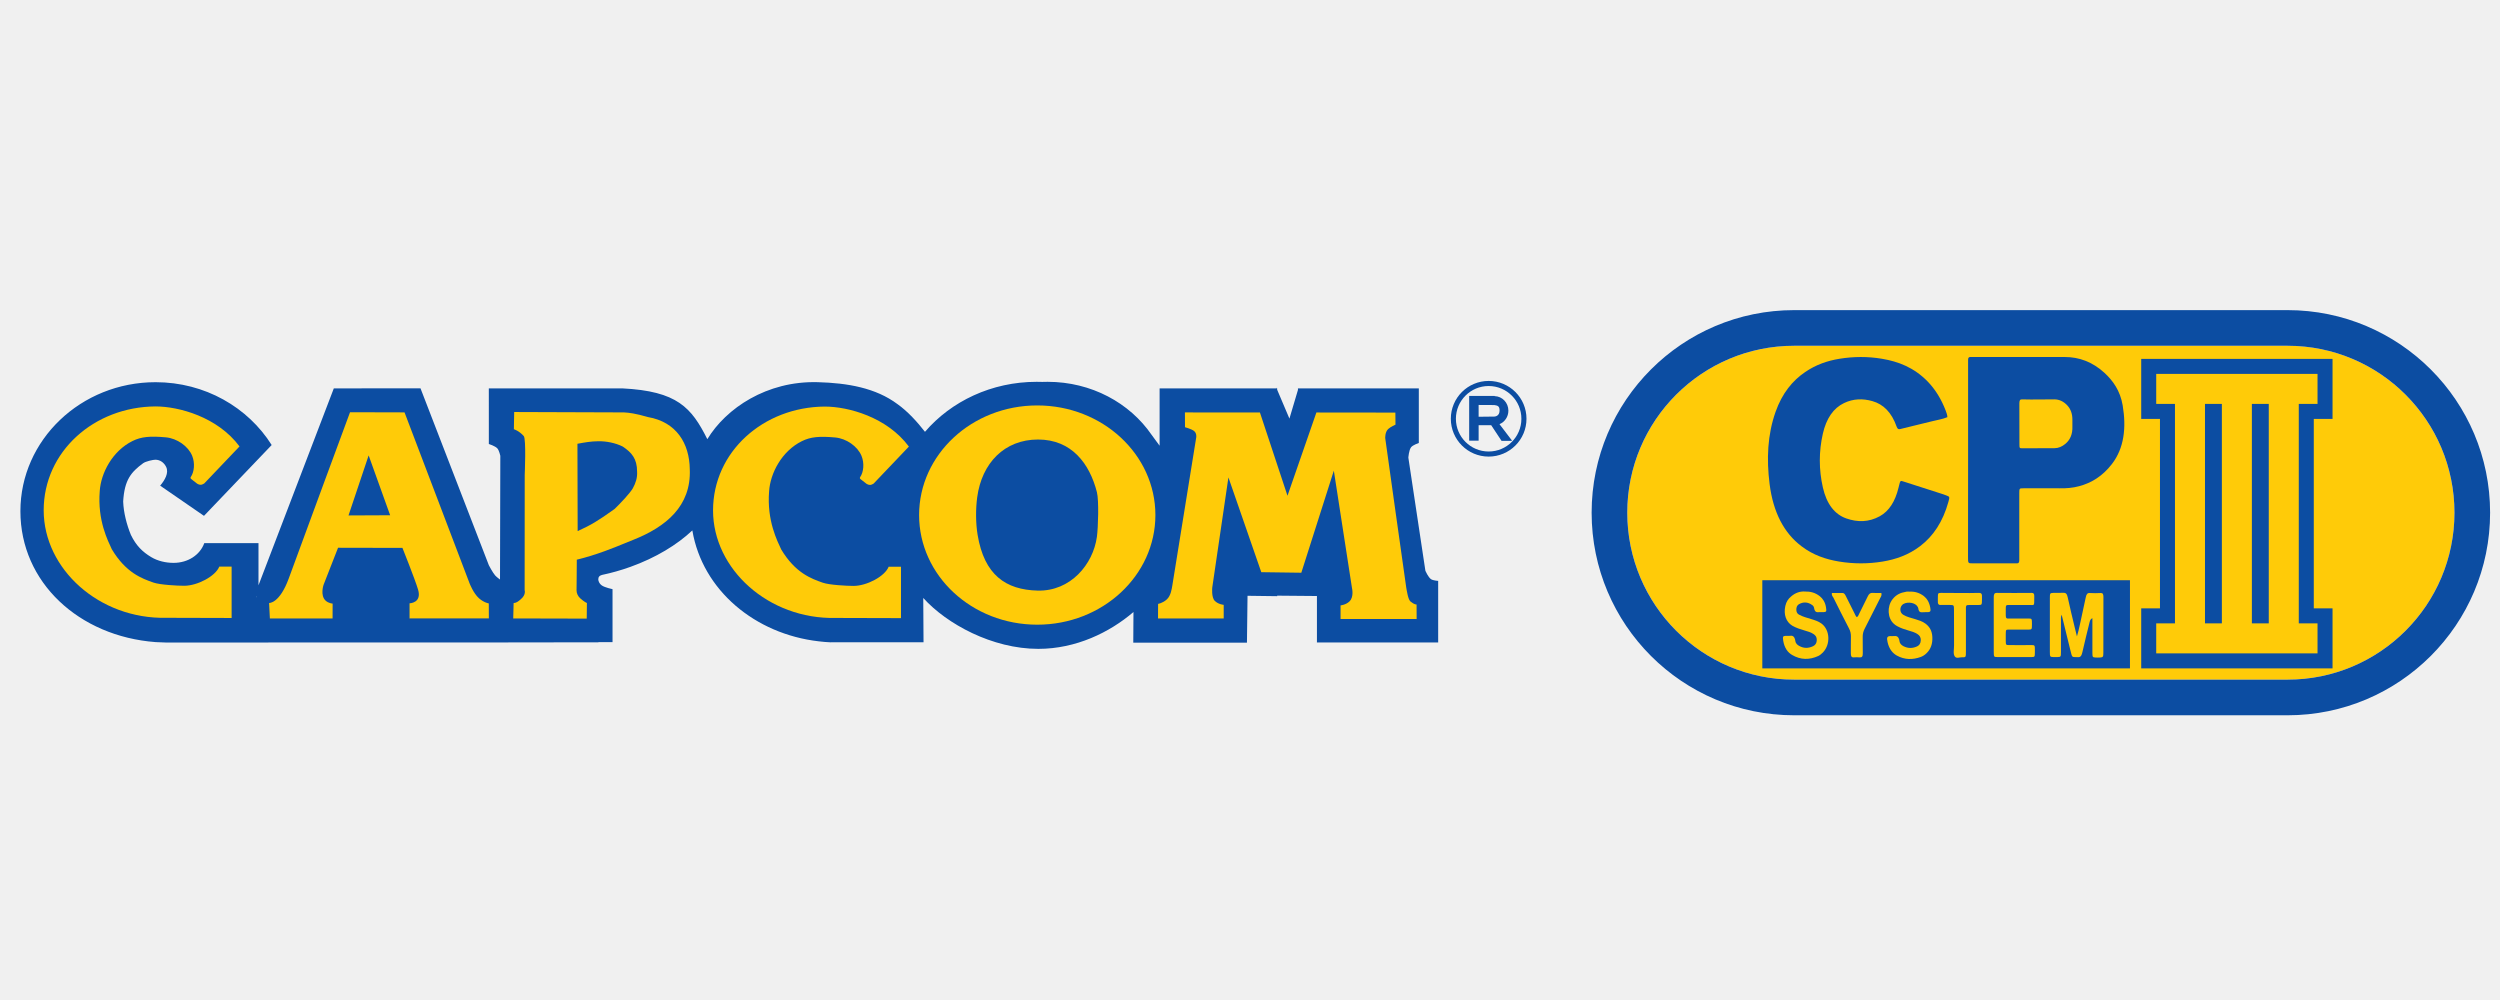
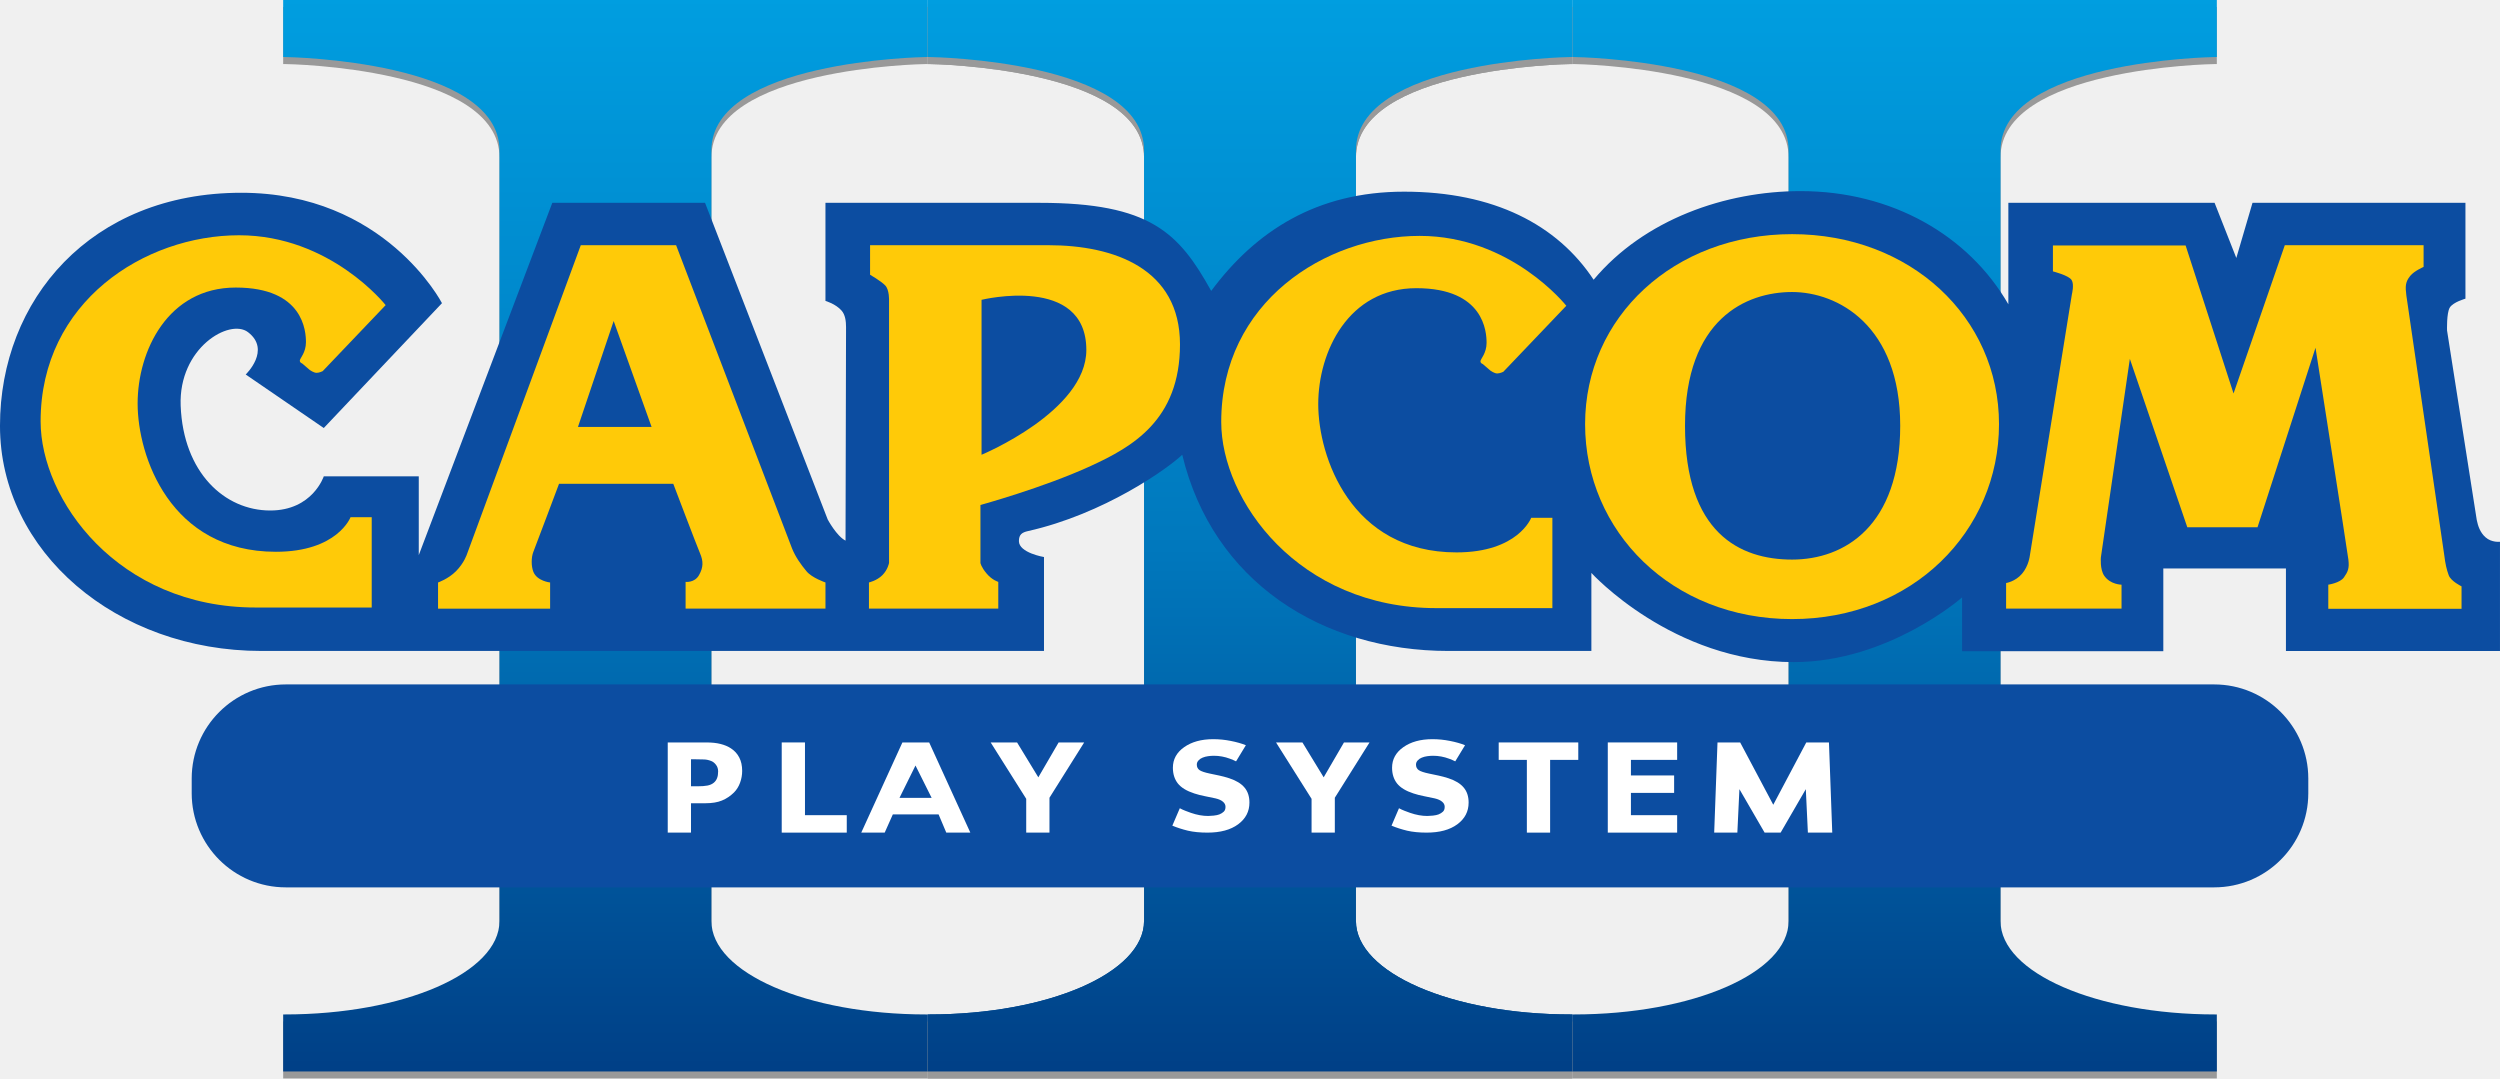
- <svg xmlns="http://www.w3.org/2000/svg" width="500" height="200" viewBox="0 0 500 200" version="1.1" id="svg114" style="fill:none">
-   <defs id="defs118" />
-   <path d="m 184.994,86.364 c 5.24,-6.097 13.301,-10.001 22.34,-10.001 0.378,0 0.753,0.007 1.127,0.02 0.353,-0.014 0.708,-0.02 1.065,-0.02 8.747,0 16.427,4.231 20.803,10.611 l 1.592,2.169 v -11.467 h 23.325 l 0.005,-0.154 0.066,0.154 h 0.116 v 0.273 l 2.452,5.771 1.705,-5.733 v -0.31 h 18.515 3.488 2.17 v 10.924 c 0,0 -1.187,0.387 -1.549,0.852 -0.44,0.565 -0.543,2.079 -0.543,2.079 l 3.409,22.633 c 0,0 0.567,1.284 1.114,1.666 0.405,0.283 1.441,0.349 1.441,0.349 v 12.319 h -24.248 v -9.297 l -7.953,-0.07 v 0.103 l -5.927,-0.077 -0.117,9.375 h -22.735 l 0.039,-6.128 c -4.757,4.074 -11.506,7.368 -19.03,7.368 -9.208,0 -18.331,-4.982 -23.013,-10.18 l 0.055,8.86 h -18.005 c 0,0 -0.413,0.016 -0.62,0.009 -0.778,-0.027 -1.494,-0.1 -2.325,-0.195 -12.731,-1.46 -23.261,-10.204 -25.289,-22.186 -3.031,2.868 -7.3,5.464 -12.373,7.289 -1.901,0.684 -3.801,1.217 -5.663,1.607 -0.123,0.026 -0.449,0.144 -0.589,0.317 -0.142,0.177 -0.196,0.384 -0.184,0.654 0,0 0.062,0.701 0.715,1.146 0.621,0.424 2.133,0.739 2.133,0.739 v 10.599 h -2.822 v 0.029 l -18.039,0.025 v 0.004 H 53.664 v 0.01 H 33.056 l -1.937,-0.078 C 15.798,127.26 4.081,116.485 4.081,102.237 c 0,-14.248 12.105,-25.799 27.038,-25.799 9.863,0 18.493,5.039 23.216,12.567 l -13.538,14.165 -8.765,-6.038 c 0.898,-1.059 1.807,-2.547 1.186,-3.776 -0.427,-0.845 -1.214,-1.418 -2.159,-1.413 -0.429,0.002 -1.919,0.318 -2.452,0.713 -2.405,1.783 -3.719,3.325 -3.972,7.648 0.074,2.186 0.711,4.657 1.544,6.676 1.059,2.181 2.344,3.408 4.064,4.442 1.32,0.793 2.949,1.152 4.472,1.152 2.891,0 5.288,-1.59 6.142,-3.944 h 10.841 v 8.43 L 66.762,77.677 84.099,77.665 97.772,113.049 c 0,0 0.735,1.427 1.253,2.03 0.278,0.324 0.976,0.83 0.976,0.83 l 0.063,-24.757 c 0,0 -0.239,-1.085 -0.597,-1.478 -0.429,-0.471 -1.699,-0.876 -1.699,-0.876 l -0.005,-11.123 h 26.686 c 11.013,0.548 13.852,3.845 17.017,10.16 3.747,-6.179 11.883,-11.674 22.056,-11.401 6.009,0.162 11.631,1.147 15.967,4.384 2.066,1.469 3.958,3.556 5.505,5.544 z m -133.599,33.048 0.002,-0.112 c -0.013,0.014 -0.026,0.028 -0.038,0.042 -0.022,0.024 -0.043,0.047 -0.065,0.07 z" id="path70" style="clip-rule:evenodd;fill:#0c4da2;fill-rule:evenodd;stroke-width:0.885" />
-   <path d="m 31.1,81.285 c -12.31,0.077 -22.363,9.044 -22.363,20.774 0,11.73 11.098,21.805 24.533,21.502 l 13.054,0.037 v -10.277 h -2.466 c -0.775,1.938 -4.393,3.833 -7.016,3.833 -1.382,0 -4.862,-0.188 -6.15,-0.639 -2.273,-0.796 -5.516,-1.939 -8.336,-6.678 -0.756,-1.661 -2.883,-5.71 -2.408,-11.616 0.23,-3.56 2.491,-8.003 6.548,-10.015 1.769,-0.877 3.55,-1.021 6.677,-0.738 2.245,0.204 4.476,1.782 5.254,3.677 0.602,1.465 0.429,3.251 -0.28,4.268 -0.051,0.072 -0.052,0.137 -0.041,0.206 0.008,0.053 0.076,0.141 0.076,0.141 l 1.236,0.965 c 0,0 0.352,0.244 0.763,0.233 0.239,-0.006 0.665,-0.265 0.665,-0.265 l 7.057,-7.406 c -4.363,-5.887 -12.116,-8.001 -16.804,-8.001 z" id="path72" style="fill:#ffcb08;stroke-width:0.885" />
-   <path d="m 183.82,103.012 c 0,-12.109 10.579,-21.925 23.629,-21.925 13.05,0 23.63,9.816 23.63,21.925 0,12.109 -10.58,21.925 -23.63,21.925 -13.05,0 -23.629,-9.816 -23.629,-21.925 z m 35.562,-4.571 c -1.46,-5.73 -5.06,-10.537 -11.778,-10.537 v 0 c -6.718,0 -11.246,4.716 -12.163,11.545 -0.316,2.355 -0.309,5.171 0.079,7.515 1.327,8.014 5.608,10.994 12.009,11.156 6.567,0.166 11.094,-5.23 11.853,-10.768 0.249,-1.816 0.419,-7.27 8.9e-4,-8.91 z" id="path74" style="clip-rule:evenodd;fill:#ffcb08;fill-rule:evenodd;stroke-width:0.885" />
-   <path d="M 57.77,115.639 C 59.629,110.526 70.006,82.447 70.006,82.447 l 10.901,0.029 12.988,34.147 c 0,0 0.775,2.05 1.915,3.044 1.005,0.876 1.949,1.02 1.949,1.02 l 0.011,2.991 -15.86,0.009 v -3.025 c 0,0 2.505,-0.048 1.703,-2.747 -0.615,-2.069 -3.125,-8.336 -3.125,-8.336 l -12.878,-0.027 -2.9,7.418 c 0,0 -0.724,2.114 0.42,3.164 0.59,0.542 1.395,0.583 1.395,0.583 l -0.01,2.976 -12.541,0.004 -0.154,-3.098 c 0,0 2.091,0.154 3.95,-4.959 z M 78.03,103.05 73.73,91.08 69.702,103.088 Z" id="path76" style="clip-rule:evenodd;fill:#ffcb08;fill-rule:evenodd;stroke-width:0.885" />
-   <path d="m 102.776,85.845 0.061,-3.442 21.964,0.078 c 1.019,0.057 2.205,0.188 4.788,0.934 5.665,0.966 8.31,5.24 8.367,10.455 0.296,7.36 -4.758,11.486 -11.27,14.085 -0.397,0.146 -0.937,0.369 -1.594,0.641 -2.213,0.915 -5.764,2.384 -9.732,3.34 0.006,1.248 -0.01,2.483 -0.026,3.732 -0.01,0.787 -0.02,1.58 -0.025,2.386 -0.007,0.596 0.276,1.193 0.736,1.608 0.816,0.736 1.336,0.941 1.336,0.941 l -0.035,3.12 -14.699,-0.036 0.076,-3.067 c 0.579,-0.05 0.936,-0.351 1.304,-0.661 0.042,-0.035 0.083,-0.07 0.125,-0.105 1.103,-0.913 0.775,-1.822 0.775,-1.822 l 0.017,-23.057 c 0,0 0.317,-7.203 -0.195,-7.77 -0.965,-1.07 -1.972,-1.359 -1.972,-1.359 z m 21.762,3.461 c -1.438,-0.724 -3.305,-1.087 -4.891,-1.057 -1.406,0.009 -2.708,0.232 -4.159,0.506 l 0.043,17.468 c 2.723,-1.253 3.95,-1.972 7.377,-4.422 1.172,-1.125 3.029,-3.092 3.643,-4.116 0.59,-1.071 0.942,-2.125 0.868,-3.35 0,-2.607 -1.09,-3.839 -2.881,-5.028 z" id="path78" style="clip-rule:evenodd;fill:#ffcb08;fill-rule:evenodd;stroke-width:0.885" />
-   <path d="m 164.973,81.313 c -12.31,0.077 -22.364,9.044 -22.364,20.774 0,11.73 11.099,21.805 24.533,21.502 l 13.054,0.037 v -10.277 h -2.465 c -0.775,1.938 -4.393,3.833 -7.016,3.833 -1.383,0 -4.862,-0.188 -6.149,-0.639 -2.273,-0.796 -5.517,-1.939 -8.336,-6.678 -0.756,-1.661 -2.884,-5.71 -2.409,-11.616 0.23,-3.56 2.492,-8.003 6.549,-10.015 1.77,-0.877 3.55,-1.021 6.677,-0.738 2.245,0.204 4.476,1.782 5.255,3.677 0.602,1.465 0.429,3.251 -0.28,4.268 -0.051,0.073 -0.052,0.137 -0.042,0.206 0.008,0.053 0.076,0.141 0.076,0.141 l 1.236,0.965 c 0,0 0.352,0.244 0.763,0.234 0.239,-0.006 0.666,-0.265 0.666,-0.265 l 7.056,-7.405 c -4.362,-5.887 -12.116,-8.001 -16.804,-8.001 z" id="path80" style="fill:#ffcb08;stroke-width:0.885" />
-   <path d="m 236.986,82.485 0.013,2.957 c 0,0 1.293,0.348 1.807,0.754 0.587,0.464 0.439,1.288 0.439,1.288 0,0 -4.691,29.151 -4.792,29.692 -0.11,0.582 -0.265,1.942 -1.083,2.698 -0.814,0.752 -1.752,0.903 -1.752,0.903 l -0.013,2.917 h 13.134 v -2.725 c 0,0 -1.068,-0.083 -1.781,-0.795 -0.713,-0.712 -0.506,-2.669 -0.506,-2.669 l 3.232,-22.023 6.573,18.954 8.007,0.11 6.504,-20.411 3.63,23.479 c 0,0 0.438,1.765 -0.506,2.671 -0.727,0.697 -1.78,0.795 -1.78,0.795 v 2.725 h 15.216 l -0.013,-2.917 c 0,0 -0.341,0.117 -1.205,-0.576 -0.509,-0.407 -0.753,-2.224 -0.863,-2.807 -0.102,-0.541 -4.201,-29.873 -4.201,-29.873 0,0 -0.072,-1.211 0.593,-1.83 0.479,-0.446 1.459,-0.869 1.459,-0.869 l -0.023,-2.415 -15.797,-0.019 -5.78,16.651 -5.513,-16.651 z" id="path82" style="fill:#ffcb08;stroke-width:0.885" />
-   <path d="m 290.165,83.753 c 0,-4.178 3.388,-7.566 7.566,-7.566 4.178,0 7.566,3.387 7.566,7.566 0,4.178 -3.388,7.566 -7.566,7.566 -4.178,0 -7.566,-3.387 -7.566,-7.566 z m 14.114,-9e-5 c 0,-3.617 -2.933,-6.548 -6.549,-6.548 -3.617,0 -6.549,2.932 -6.549,6.548 0,3.617 2.932,6.549 6.549,6.549 3.616,0 6.549,-2.932 6.549,-6.549 z" id="path84" style="clip-rule:evenodd;fill:#0c4da2;fill-rule:evenodd;stroke-width:0.885" />
-   <path d="m 293.835,88.14 v -8.957 h 1.89 v 0.007 h 3.204 v 0.037 c 1.523,0.034 2.748,1.322 2.748,2.905 0,1.228 -0.737,2.276 -1.778,2.701 l 2.536,3.332 -2.122,0.013 -2.078,-3.144 h -2.51 v 3.105 z m 5.033,-7.131 -3.144,-0.017 v 2.359 l 3.144,-0.037 c 0.236,-0.008 1.027,-0.145 1.045,-1.171 0.017,-0.953 -0.401,-1.024 -1.033,-1.131 z" id="path86" style="clip-rule:evenodd;fill:#0c4da2;fill-rule:evenodd;stroke-width:0.885" />
-   <path d="m 325.453,102.54 c 0,-18.44 14.948,-33.388 33.388,-33.388 h 98.663 c 18.44,0 33.388,14.948 33.388,33.388 v 0 c 0,18.44 -14.948,33.388 -33.388,33.388 h -98.663 c -18.44,0 -33.388,-14.948 -33.388,-33.388 z" id="path88" style="fill:#ffcb08;stroke-width:0.885" />
-   <path d="m 358.841,62.024 h 98.663 c 22.376,0 40.516,18.14 40.516,40.516 0,22.376 -18.14,40.516 -40.516,40.516 h -98.663 c -22.376,0 -40.515,-18.14 -40.515,-40.516 0,-22.376 18.139,-40.516 40.515,-40.516 z m 0,7.128 c -18.44,0 -33.388,14.948 -33.388,33.388 0,18.44 14.948,33.388 33.388,33.388 h 98.663 c 18.44,0 33.388,-14.948 33.388,-33.388 0,-18.44 -14.948,-33.388 -33.388,-33.388 z" id="path90" style="clip-rule:evenodd;fill:#0c4da2;fill-rule:evenodd;stroke-width:0.885" />
-   <path d="m 352.463,116.045 h 73.529 v 17.632 h -73.529 z" id="path92" style="fill:#0c4da2;stroke-width:0.885" />
-   <path d="m 389.48,83.432 c -0.987,0.415 -2.003,0.546 -3.02,0.808 -2.139,0.546 -4.277,1.026 -6.415,1.571 -0.344,0.087 -0.539,0 -0.718,-0.48 -1.017,-2.903 -2.692,-4.496 -4.846,-5.107 -1.914,-0.546 -3.828,-0.502 -5.682,0.393 -2.109,1.004 -3.544,3.078 -4.232,6.133 -0.807,3.558 -0.807,7.159 0,10.717 0.748,3.339 2.378,5.413 4.696,6.221 2.243,0.786 4.5,0.764 6.684,-0.436 1.87,-1.026 3.096,-2.969 3.753,-5.697 0.03,-0.131 0.075,-0.262 0.104,-0.415 0.255,-1.069 0.255,-1.048 0.987,-0.808 2.602,0.851 5.204,1.681 7.807,2.51 0.224,0.065 0.434,0.153 0.658,0.24 0.703,0.262 0.703,0.284 0.419,1.31 -1.107,3.994 -3.05,6.854 -5.623,8.818 -2.348,1.79 -4.89,2.663 -7.506,3.099 -2.902,0.48 -5.818,0.48 -8.733,0 -2.617,-0.437 -5.159,-1.266 -7.507,-3.056 -3.499,-2.641 -5.667,-6.766 -6.385,-12.441 -0.628,-4.976 -0.434,-9.844 1.196,-14.449 1.316,-3.71 3.38,-6.242 5.937,-7.967 2.169,-1.484 4.471,-2.248 6.834,-2.641 2.826,-0.458 5.668,-0.48 8.509,0 3.245,0.546 6.37,1.724 9.107,4.518 1.51,1.55 2.736,3.492 3.634,5.85 0.135,0.393 0.314,0.786 0.343,1.31 z" id="path94" style="fill:#0c4da2;stroke-width:0.885" />
-   <path d="m 393.619,92.013 c 0,-6.381 0,-12.74 0,-19.121 0,-0.289 0,-0.6 0,-0.889 -0.015,-0.422 0.134,-0.6 0.402,-0.6 0.149,0 0.297,0 0.446,0 6.174,0 12.349,0 18.509,0 2.827,0 5.505,0.956 7.93,3.179 1.681,1.556 3.125,3.535 3.63,6.492 0.744,4.447 0.312,8.538 -2.157,11.739 -1.89,2.446 -4.121,3.78 -6.547,4.424 -1.294,0.356 -2.603,0.445 -3.928,0.423 -2.425,-0.022 -4.85,0 -7.29,0 -0.759,0 -0.759,0 -0.759,1.178 0,4.113 0,8.226 0,12.34 0,0.289 0,0.6 0,0.889 0,0.4 -0.134,0.6 -0.417,0.6 -0.178,0 -0.342,0 -0.52,0 -2.797,0 -5.594,0 -8.407,0 -0.907,0 -0.907,0 -0.907,-1.312 0.015,-6.448 0.015,-12.896 0.015,-19.343 z m 14.223,-12.117 c -1.145,0 -2.276,0.022 -3.421,-0.022 -0.417,-0.022 -0.551,0.2 -0.551,0.823 0.014,2.69 0,5.403 0.014,8.093 0,0.845 0.015,0.867 0.581,0.867 2.157,0 4.314,0 6.458,-0.022 0.759,0 1.473,-0.311 2.127,-0.845 0.937,-0.778 1.503,-1.89 1.429,-3.58 -0.015,-0.4 -0.015,-0.823 0,-1.223 0.015,-1.245 -0.358,-2.201 -1.027,-2.913 -0.744,-0.8 -1.592,-1.178 -2.5,-1.201 -1.026,0.022 -2.068,0.022 -3.11,0.022 z" id="path96" style="fill:#0c4da2;stroke-width:0.885" />
-   <path d="m 415.386,127.284 c 0.481,-1.595 0.721,-3.076 1.051,-4.489 0.255,-1.117 0.495,-2.233 0.721,-3.35 0.119,-0.592 0.33,-0.866 0.75,-0.843 0.751,0.046 1.501,0.046 2.251,0 0.39,-0.023 0.526,0.228 0.526,0.798 -0.015,3.715 0,7.452 -0.015,11.166 0,0.798 -0.075,0.889 -0.615,0.934 -0.33,0.023 -0.645,0.023 -0.975,0 -0.541,-0.023 -0.6,-0.091 -0.6,-0.934 -0.015,-1.778 0,-3.578 0,-5.355 0,-0.501 0,-0.98 0,-1.572 -0.345,0.137 -0.481,0.433 -0.586,0.889 -0.465,1.96 -0.975,3.897 -1.41,5.88 -0.166,0.729 -0.375,1.071 -0.901,1.026 -1.291,-0.091 -1.08,0.319 -1.576,-1.664 -0.54,-2.233 -1.095,-4.467 -1.68,-6.837 -0.196,0.501 -0.135,0.889 -0.135,1.276 0,2.051 0,4.102 0,6.153 0,1.003 -0.03,1.026 -0.66,1.048 -0.3,0 -0.6,0.023 -0.9,0 -0.63,-0.023 -0.66,-0.068 -0.66,-1.071 0,-3.578 0,-7.133 0,-10.711 0,-0.98 0.03,-1.026 0.675,-1.048 0.675,-0.023 1.351,0.023 2.025,-0.023 0.466,-0.023 0.721,0.182 0.871,0.912 0.435,2.051 0.945,4.079 1.425,6.107 0.12,0.547 0.241,1.026 0.42,1.709 z" id="path98" style="fill:#ffcb08;stroke-width:0.885" />
-   <path d="m 398.749,124.914 c 0,-1.823 0.015,-3.646 0,-5.469 0,-0.638 0.15,-0.866 0.571,-0.866 2.356,0.023 4.697,0.023 7.053,0 0.345,0 0.51,0.182 0.48,0.729 0,0.046 0,0.068 0,0.114 0,1.937 0.03,1.55 -0.96,1.572 -1.35,0.023 -2.701,0 -4.052,0 -0.675,0 -0.69,0.023 -0.69,0.98 0,1.983 -0.09,1.732 1.096,1.732 1.17,0 2.356,0 3.527,0 0.6,0 0.615,0.046 0.615,1.117 0,1.048 -0.015,1.094 -0.63,1.094 -1.321,0.023 -2.656,0 -3.977,0 -0.615,0 -0.615,0.023 -0.63,0.957 0,0.41 -0.015,0.843 0,1.253 0.015,0.843 0.03,0.889 0.615,0.889 1.501,0.023 3.002,0 4.502,0 0.706,0 0.706,0.023 0.706,1.071 0,0.114 0,0.228 0,0.342 -0.015,0.957 -0.015,0.957 -0.615,0.98 -0.03,0 -0.045,0 -0.075,0 -2.281,0 -4.547,0 -6.828,0 -0.69,0 -0.69,-0.023 -0.706,-1.094 0,-1.755 0,-3.578 0,-5.401 z" id="path100" style="fill:#ffcb08;stroke-width:0.885" />
-   <path d="m 381.934,118.328 c 0.991,-0.046 1.936,0.205 2.837,0.889 0.63,0.501 1.08,1.231 1.276,2.279 0.135,0.706 0.059,0.889 -0.42,0.934 -0.375,0.023 -0.751,-0.023 -1.126,0.023 -0.405,0.023 -0.75,-0.023 -0.84,-0.775 -0.015,-0.16 -0.135,-0.319 -0.225,-0.456 -0.586,-0.843 -2.447,-0.934 -3.062,-0.16 -0.48,0.593 -0.375,1.481 0.24,1.869 0.766,0.479 1.591,0.638 2.402,0.889 0.706,0.228 1.426,0.41 2.086,0.912 0.72,0.547 1.291,1.299 1.365,2.643 0.075,1.459 -0.36,2.484 -1.125,3.236 -0.36,0.365 -0.751,0.615 -1.171,0.775 -1.621,0.593 -3.227,0.593 -4.802,-0.273 -0.855,-0.479 -1.53,-1.299 -1.846,-2.643 -0.225,-0.957 -0.105,-1.231 0.54,-1.253 0.196,0 0.405,0.023 0.6,0 0.571,-0.046 1.081,-0.068 1.246,1.071 0.074,0.501 0.465,0.775 0.795,0.957 0.9,0.456 1.816,0.456 2.732,0.023 0.375,-0.182 0.69,-0.524 0.72,-1.185 0.03,-0.661 -0.27,-1.003 -0.645,-1.253 -0.57,-0.387 -1.2,-0.547 -1.816,-0.729 -0.766,-0.228 -1.515,-0.456 -2.251,-0.866 -0.24,-0.137 -0.466,-0.273 -0.675,-0.479 -1.261,-1.139 -1.396,-3.418 -0.285,-4.877 0.751,-0.98 1.666,-1.345 2.626,-1.504 0.27,-0.091 0.555,-0.046 0.825,-0.046 z" id="path102" style="fill:#ffcb08;stroke-width:0.885" />
-   <path d="m 361.009,118.305 c 1.081,-0.023 2.056,0.228 2.972,0.957 0.585,0.479 1.05,1.162 1.215,2.188 0.135,0.82 0.09,0.934 -0.451,0.98 -0.3,0.023 -0.6,-0.023 -0.9,0 -0.48,0.046 -0.9,0.046 -1.036,-0.866 -0.045,-0.251 -0.195,-0.433 -0.36,-0.547 -0.885,-0.638 -1.785,-0.684 -2.686,-0.16 -0.33,0.205 -0.526,0.592 -0.496,1.162 0.03,0.524 0.27,0.775 0.585,0.934 0.751,0.41 1.546,0.592 2.326,0.843 0.736,0.228 1.471,0.433 2.147,0.934 1.68,1.276 1.816,4.148 0.255,5.766 -0.285,0.296 -0.6,0.547 -0.93,0.706 -1.756,0.798 -3.512,0.798 -5.223,-0.205 -0.87,-0.501 -1.546,-1.39 -1.786,-2.871 -0.119,-0.798 -0.059,-0.934 0.496,-0.957 0.255,-0.023 0.495,0.023 0.751,0 0.555,-0.091 1.02,-0.023 1.185,1.048 0.075,0.524 0.451,0.798 0.795,0.98 0.901,0.501 1.816,0.479 2.732,0.046 0.405,-0.182 0.736,-0.547 0.751,-1.253 0,-0.684 -0.33,-0.98 -0.69,-1.208 -0.555,-0.365 -1.156,-0.501 -1.741,-0.684 -0.84,-0.251 -1.666,-0.501 -2.461,-0.957 -1.245,-0.752 -1.771,-2.233 -1.396,-3.942 0.196,-0.889 0.615,-1.458 1.141,-1.891 0.87,-0.775 1.846,-1.071 2.806,-1.003 z" id="path104" style="fill:#ffcb08;stroke-width:0.885" />
-   <path d="m 366.373,118.601 c 0.706,0 1.426,0 2.146,0 0.285,0 0.451,0.228 0.615,0.547 0.571,1.162 1.141,2.302 1.726,3.441 0.15,0.296 0.27,0.638 0.496,0.843 0.27,-0.114 0.374,-0.479 0.525,-0.775 0.555,-1.117 1.125,-2.233 1.666,-3.373 0.24,-0.524 0.525,-0.729 0.945,-0.706 0.6,0.046 1.2,0.023 1.785,0.023 0.12,0.524 -0.119,0.775 -0.255,1.048 -1.036,2.051 -2.056,4.102 -3.106,6.13 -0.255,0.501 -0.39,1.026 -0.375,1.664 0.03,1.071 -0.015,2.119 0.015,3.191 0.015,0.661 -0.166,0.866 -0.57,0.843 -0.42,-0.046 -0.856,-0.023 -1.276,0 -0.39,0.023 -0.541,-0.205 -0.541,-0.798 0.015,-1.094 -0.015,-2.211 0.015,-3.304 0.015,-0.638 -0.104,-1.162 -0.375,-1.664 -1.065,-2.051 -2.116,-4.148 -3.151,-6.221 -0.165,-0.251 -0.345,-0.433 -0.285,-0.889 z" id="path106" style="fill:#ffcb08;stroke-width:0.885" />
-   <path d="m 392.011,118.602 c 1.276,0 2.552,0.023 3.828,-0.023 0.435,0 0.6,0.228 0.555,0.866 -0.015,0.16 0,0.296 0,0.456 -0.015,1.071 -0.015,1.094 -0.69,1.094 -0.525,0 -1.051,0 -1.576,0 -1.066,0 -0.945,-0.023 -0.945,1.39 0,2.621 0,5.241 0,7.862 0,1.208 0,1.231 -0.766,1.208 -0.495,-0.023 -1.11,0.319 -1.455,-0.16 -0.39,-0.524 -0.135,-1.504 -0.15,-2.279 -0.015,-2.324 0,-4.626 -0.015,-6.951 0,-1.048 -0.015,-1.048 -0.721,-1.071 -0.645,0 -1.306,-0.023 -1.951,0 -0.435,0.023 -0.6,-0.251 -0.555,-0.866 0.015,-0.182 0,-0.387 0,-0.57 0.015,-0.934 0.015,-0.957 0.63,-0.98 1.261,0 2.536,0.023 3.812,0.023 z" id="path108" style="fill:#ffcb08;stroke-width:0.885" />
-   <path d="m 431.244,74.779 h 32.263 v 6.002 h -3.751 v 43.892 h 3.751 v 6.002 h -32.263 v -6.002 h 3.751 V 80.781 h -3.751 z m 19.133,6.002 h 3.376 v 43.892 h -3.376 z m -6.003,0 h -3.376 v 43.892 h 3.376 z" id="path110" style="clip-rule:evenodd;fill:#ffcb08;fill-rule:evenodd;stroke-width:0.885" />
-   <path d="m 466.507,71.778 v 12.005 h -3.751 V 121.672 h 3.751 v 12.005 H 428.243 V 121.672 h 3.751 V 83.783 h -3.751 v -12.005 z m -3.001,3.001 v 6.002 h -3.751 v 43.892 h 3.751 v 6.002 h -32.263 v -6.002 h 3.751 V 80.781 h -3.751 v -6.002 z m -13.13,6.002 h 3.376 v 43.892 h -3.376 z m -9.379,0 h 3.376 v 43.892 h -3.376 z" id="path112" style="clip-rule:evenodd;fill:#0c4da2;fill-rule:evenodd;stroke-width:0.885" />
+ <svg xmlns="http://www.w3.org/2000/svg" xmlns:xlink="http://www.w3.org/1999/xlink" version="1.1" id="svg2" x="0px" y="0px" width="253.148" height="109.206" viewBox="0.25 0 253.148 109.206" enable-background="new 0.25 0 567.927 113.032" xml:space="preserve">
+   <defs id="defs21">
+     <linearGradient id="linearGradient4387">
+       <stop style="stop-color:#009ee0;stop-opacity:1" offset="0" id="stop4389" />
+       <stop id="stop4395" offset="0.511" style="stop-color:#0078bd;stop-opacity:1" />
+       <stop style="stop-color:#003f86;stop-opacity:1" offset="1" id="stop4391" />
+     </linearGradient>
+     <linearGradient xlink:href="#linearGradient4387" id="linearGradient4955" gradientUnits="userSpaceOnUse" gradientTransform="translate(-253.1176,-3.555022)" x1="254.865" y1="462.598" x2="254.865" y2="790.395" />
+     <linearGradient xlink:href="#linearGradient4387" id="linearGradient4957" gradientUnits="userSpaceOnUse" gradientTransform="translate(-253.1176,-3.555022)" x1="254.865" y1="462.598" x2="254.865" y2="790.395" />
+     <linearGradient xlink:href="#linearGradient4387" id="linearGradient4959" gradientUnits="userSpaceOnUse" gradientTransform="translate(-253.1176,-3.555022)" x1="254.865" y1="462.598" x2="254.865" y2="790.395" />
+     <linearGradient xlink:href="#linearGradient4387" id="linearGradient4961" gradientUnits="userSpaceOnUse" gradientTransform="translate(-253.1176,-3.555022)" x1="254.865" y1="462.598" x2="254.865" y2="790.395" />
+   </defs>
+   <g transform="matrix(0.7779804,0,0,0.7779804,-16.8618,-215.7464)" id="g4889">
+     <g id="g5378">
+       <g transform="matrix(0.4282573,0,0,0.4282573,-411.3351,262.0952)" id="g5291">
+         <g id="g4980">
+           <g transform="translate(1034.525,258.2973)" id="g4929">
+             <g transform="translate(356.8055,-682.9029)" id="g4931">
+               <path id="path4933" d="m -97.531,462.28 0,17.333 0.449,0 c 1.424,0 65.296,1.195 65.296,28.386 l 0,234.205 c 0,15.726 -29.122,28.386 -65.296,28.386 l -0.449,0 0,17.33 86.399,0 23.097,0 86.399,0 0,-17.33 -0.449,0 c -36.174,0 -65.296,-12.66 -65.296,-28.386 l 0,-234.205 c 0,-27.191 63.872,-28.386 65.296,-28.386 l 0.449,0 0,-17.333 -86.399,0 -23.097,0 -86.399,0 z" style="color:#000000;clip-rule:nonzero;display:inline;overflow:visible;visibility:visible;opacity:1;isolation:auto;mix-blend-mode:normal;color-interpolation:sRGB;color-interpolation-filters:linearRGB;solid-color:#000000;solid-opacity:1;fill:#999999;fill-opacity:1;fill-rule:evenodd;stroke:none;stroke-width:1px;stroke-linecap:butt;stroke-linejoin:miter;stroke-miterlimit:4;stroke-dasharray:none;stroke-dashoffset:0;stroke-opacity:1;color-rendering:auto;image-rendering:auto;shape-rendering:auto;text-rendering:auto;enable-background:accumulate" />
+               <path style="color:#000000;clip-rule:nonzero;display:inline;overflow:visible;visibility:visible;opacity:1;isolation:auto;mix-blend-mode:normal;color-interpolation:sRGB;color-interpolation-filters:linearRGB;solid-color:#000000;solid-opacity:1;fill:url(#linearGradient4955);fill-opacity:1;fill-rule:evenodd;stroke:none;stroke-width:1px;stroke-linecap:butt;stroke-linejoin:miter;stroke-miterlimit:4;stroke-dasharray:none;stroke-dashoffset:0;stroke-opacity:1;color-rendering:auto;image-rendering:auto;shape-rendering:auto;text-rendering:auto;enable-background:accumulate" d="m -97.531,460.147 0,17.333 0.449,0 c 1.424,0 65.296,1.195 65.296,28.386 l 0,234.205 c 0,15.726 -29.122,28.386 -65.296,28.386 l -0.449,0 0,17.33 86.399,0 23.097,0 86.399,0 0,-17.33 -0.449,0 c -36.174,0 -65.296,-12.66 -65.296,-28.386 l 0,-234.205 c 0,-27.191 63.872,-28.386 65.296,-28.386 l 0.449,0 0,-17.333 -86.399,0 -23.097,0 -86.399,0 z" id="path4935" />
+             </g>
+             <g id="g4937" transform="translate(552.7003,-682.9029)">
+               <path style="color:#000000;clip-rule:nonzero;display:inline;overflow:visible;visibility:visible;opacity:1;isolation:auto;mix-blend-mode:normal;color-interpolation:sRGB;color-interpolation-filters:linearRGB;solid-color:#000000;solid-opacity:1;fill:#999999;fill-opacity:1;fill-rule:evenodd;stroke:none;stroke-width:1px;stroke-linecap:butt;stroke-linejoin:miter;stroke-miterlimit:4;stroke-dasharray:none;stroke-dashoffset:0;stroke-opacity:1;color-rendering:auto;image-rendering:auto;shape-rendering:auto;text-rendering:auto;enable-background:accumulate" d="m -97.531,462.28 0,17.333 0.449,0 c 1.424,0 65.296,1.195 65.296,28.386 l 0,234.205 c 0,15.726 -29.122,28.386 -65.296,28.386 l -0.449,0 0,17.33 86.399,0 23.097,0 86.399,0 0,-17.33 -0.449,0 c -36.174,0 -65.296,-12.66 -65.296,-28.386 l 0,-234.205 c 0,-27.191 63.872,-28.386 65.296,-28.386 l 0.449,0 0,-17.333 -86.399,0 -23.097,0 -86.399,0 z" id="path4939" />
+               <path id="path4941" d="m -97.531,460.147 0,17.333 0.449,0 c 1.424,0 65.296,1.195 65.296,28.386 l 0,234.205 c 0,15.726 -29.122,28.386 -65.296,28.386 l -0.449,0 0,17.33 86.399,0 23.097,0 86.399,0 0,-17.33 -0.449,0 c -36.174,0 -65.296,-12.66 -65.296,-28.386 l 0,-234.205 c 0,-27.191 63.872,-28.386 65.296,-28.386 l 0.449,0 0,-17.333 -86.399,0 -23.097,0 -86.399,0 z" style="color:#000000;clip-rule:nonzero;display:inline;overflow:visible;visibility:visible;opacity:1;isolation:auto;mix-blend-mode:normal;color-interpolation:sRGB;color-interpolation-filters:linearRGB;solid-color:#000000;solid-opacity:1;fill:url(#linearGradient4957);fill-opacity:1;fill-rule:evenodd;stroke:none;stroke-width:1px;stroke-linecap:butt;stroke-linejoin:miter;stroke-miterlimit:4;stroke-dasharray:none;stroke-dashoffset:0;stroke-opacity:1;color-rendering:auto;image-rendering:auto;shape-rendering:auto;text-rendering:auto;enable-background:accumulate" />
+             </g>
+           </g>
+           <g transform="translate(1195.436,-424.6056)" id="g4943">
+             <path id="path4945" d="m -97.531,462.28 0,17.333 0.449,0 c 1.424,0 65.296,1.195 65.296,28.386 l 0,234.205 c 0,15.726 -29.122,28.386 -65.296,28.386 l -0.449,0 0,17.33 86.399,0 23.097,0 86.399,0 0,-17.33 -0.449,0 c -36.174,0 -65.296,-12.66 -65.296,-28.386 l 0,-234.205 c 0,-27.191 63.872,-28.386 65.296,-28.386 l 0.449,0 0,-17.333 -86.399,0 -23.097,0 -86.399,0 z" style="color:#000000;clip-rule:nonzero;display:inline;overflow:visible;visibility:visible;opacity:1;isolation:auto;mix-blend-mode:normal;color-interpolation:sRGB;color-interpolation-filters:linearRGB;solid-color:#000000;solid-opacity:1;fill:#999999;fill-opacity:1;fill-rule:evenodd;stroke:none;stroke-width:1px;stroke-linecap:butt;stroke-linejoin:miter;stroke-miterlimit:4;stroke-dasharray:none;stroke-dashoffset:0;stroke-opacity:1;color-rendering:auto;image-rendering:auto;shape-rendering:auto;text-rendering:auto;enable-background:accumulate" />
+             <path style="color:#000000;clip-rule:nonzero;display:inline;overflow:visible;visibility:visible;opacity:1;isolation:auto;mix-blend-mode:normal;color-interpolation:sRGB;color-interpolation-filters:linearRGB;solid-color:#000000;solid-opacity:1;fill:url(#linearGradient4959);fill-opacity:1;fill-rule:evenodd;stroke:none;stroke-width:1px;stroke-linecap:butt;stroke-linejoin:miter;stroke-miterlimit:4;stroke-dasharray:none;stroke-dashoffset:0;stroke-opacity:1;color-rendering:auto;image-rendering:auto;shape-rendering:auto;text-rendering:auto;enable-background:accumulate" d="m -97.531,460.147 0,17.333 0.449,0 c 1.424,0 65.296,1.195 65.296,28.386 l 0,234.205 c 0,15.726 -29.122,28.386 -65.296,28.386 l -0.449,0 0,17.33 86.399,0 23.097,0 86.399,0 0,-17.33 -0.449,0 c -36.174,0 -65.296,-12.66 -65.296,-28.386 l 0,-234.205 c 0,-27.191 63.872,-28.386 65.296,-28.386 l 0.449,0 0,-17.333 -86.399,0 -23.097,0 -86.399,0 z" id="path4947" />
+           </g>
+           <g transform="translate(1391.33,-424.6056)" id="g4949">
+             <path id="path4951" d="m -97.531,462.28 0,17.333 0.449,0 c 1.424,0 65.296,1.195 65.296,28.386 l 0,234.205 c 0,15.726 -29.122,28.386 -65.296,28.386 l -0.449,0 0,17.33 86.399,0 23.097,0 86.399,0 0,-17.33 -0.449,0 c -36.174,0 -65.296,-12.66 -65.296,-28.386 l 0,-234.205 c 0,-27.191 63.872,-28.386 65.296,-28.386 l 0.449,0 0,-17.333 -86.399,0 -23.097,0 -86.399,0 z" style="color:#000000;clip-rule:nonzero;display:inline;overflow:visible;visibility:visible;opacity:1;isolation:auto;mix-blend-mode:normal;color-interpolation:sRGB;color-interpolation-filters:linearRGB;solid-color:#000000;solid-opacity:1;fill:#999999;fill-opacity:1;fill-rule:evenodd;stroke:none;stroke-width:1px;stroke-linecap:butt;stroke-linejoin:miter;stroke-miterlimit:4;stroke-dasharray:none;stroke-dashoffset:0;stroke-opacity:1;color-rendering:auto;image-rendering:auto;shape-rendering:auto;text-rendering:auto;enable-background:accumulate" />
+             <path style="color:#000000;clip-rule:nonzero;display:inline;overflow:visible;visibility:visible;opacity:1;isolation:auto;mix-blend-mode:normal;color-interpolation:sRGB;color-interpolation-filters:linearRGB;solid-color:#000000;solid-opacity:1;fill:url(#linearGradient4961);fill-opacity:1;fill-rule:evenodd;stroke:none;stroke-width:1px;stroke-linecap:butt;stroke-linejoin:miter;stroke-miterlimit:4;stroke-dasharray:none;stroke-dashoffset:0;stroke-opacity:1;color-rendering:auto;image-rendering:auto;shape-rendering:auto;text-rendering:auto;enable-background:accumulate" d="m -97.531,460.147 0,17.333 0.449,0 c 1.424,0 65.296,1.195 65.296,28.386 l 0,234.205 c 0,15.726 -29.122,28.386 -65.296,28.386 l -0.449,0 0,17.33 86.399,0 23.097,0 86.399,0 0,-17.33 -0.449,0 c -36.174,0 -65.296,-12.66 -65.296,-28.386 l 0,-234.205 c 0,-27.191 63.872,-28.386 65.296,-28.386 l 0.449,0 0,-17.333 -86.399,0 -23.097,0 -86.399,0 z" id="path4953" />
+           </g>
+         </g>
+         <g id="g5107" transform="translate(2729.521,665.3136)">
+           <g id="g5109" transform="translate(-718.172,-398.1625)">
+             <rect style="color:#000000;clip-rule:nonzero;display:inline;overflow:visible;visibility:visible;opacity:1;isolation:auto;mix-blend-mode:normal;color-interpolation:sRGB;color-interpolation-filters:linearRGB;solid-color:#000000;solid-opacity:1;fill:#0c4da1;fill-opacity:1;fill-rule:evenodd;stroke:none;stroke-width:1px;stroke-linecap:butt;stroke-linejoin:miter;stroke-miterlimit:4;stroke-dasharray:none;stroke-dashoffset:0;stroke-opacity:1;color-rendering:auto;image-rendering:auto;shape-rendering:auto;text-rendering:auto;enable-background:accumulate" id="rect5111" width="643.281" height="61.68" x="-941.243" y="-23.599" rx="28.618" ry="28.618" />
+             <g id="g5113" transform="translate(-1072.351,-702.9612)">
+               <path d="m 298.409,705.646 q 0,1.841 -0.644,3.608 -0.644,1.749 -1.841,2.945 -1.638,1.62 -3.663,2.448 -2.006,0.828 -5.007,0.828 l -4.399,0 0,8.927 -7.068,0 0,-27.408 11.633,0 q 2.614,0 4.399,0.46 1.804,0.442 3.184,1.344 1.657,1.086 2.522,2.779 0.884,1.693 0.884,4.068 z m -7.307,0.166 q 0,-1.16 -0.626,-1.988 -0.626,-0.847 -1.454,-1.178 -1.104,-0.442 -2.154,-0.479 -1.049,-0.055 -2.798,-0.055 l -1.215,0 0,8.209 2.025,0 q 1.804,0 2.963,-0.221 1.178,-0.221 1.97,-0.884 0.681,-0.589 0.976,-1.399 0.313,-0.828 0.313,-2.006 z" style="font-style:normal;font-variant:normal;font-weight:bold;font-stretch:normal;font-size:medium;line-height:125%;font-family:sans-serif;-inkscape-font-specification:'sans-serif Bold';letter-spacing:7.031px;word-spacing:0px;fill:#ffffff;fill-opacity:1;stroke:none;stroke-width:1px;stroke-linecap:butt;stroke-linejoin:miter;stroke-opacity:1" id="path5115" />
+               <path d="m 330.197,724.402 -19.769,0 0,-27.408 7.068,0 0,22.106 12.701,0 0,5.301 z" style="font-style:normal;font-variant:normal;font-weight:bold;font-stretch:normal;font-size:medium;line-height:125%;font-family:sans-serif;-inkscape-font-specification:'sans-serif Bold';letter-spacing:7.031px;word-spacing:0px;fill:#ffffff;fill-opacity:1;stroke:none;stroke-width:1px;stroke-linecap:butt;stroke-linejoin:miter;stroke-opacity:1" id="path5117" />
+               <path d="m 367.75,724.402 -7.307,0 -2.34,-5.54 -13.903,0 -2.474,5.54 -7.123,0 12.506,-27.408 8.136,0 z m -11.76,-10.565 -4.906,-9.829 -4.862,9.829 z" style="font-style:normal;font-variant:normal;font-weight:bold;font-stretch:normal;font-size:medium;line-height:125%;font-family:sans-serif;-inkscape-font-specification:'sans-serif Bold';letter-spacing:7.031px;word-spacing:0px;fill:#ffffff;fill-opacity:1;stroke:none;stroke-width:1px;stroke-linecap:butt;stroke-linejoin:miter;stroke-opacity:1" id="path5119" />
+               <path d="m 402.354,696.995 -10.55,16.805 0,10.602 -7.068,0 0,-10.271 -10.804,-17.137 8.025,0 6.46,10.602 6.169,-10.602 z" style="font-style:normal;font-variant:normal;font-weight:bold;font-stretch:normal;font-size:medium;line-height:125%;font-family:sans-serif;-inkscape-font-specification:'sans-serif Bold';letter-spacing:7.031px;word-spacing:0px;fill:#ffffff;fill-opacity:1;stroke:none;stroke-width:1px;stroke-linecap:butt;stroke-linejoin:miter;stroke-opacity:1" id="path5121" />
+               <path d="m 452.577,715.291 c 0,2.7 -1.147,4.896 -3.442,6.59 -2.282,1.681 -5.387,2.522 -9.314,2.522 -2.27,0 -4.252,-0.196 -5.945,-0.589 -1.681,-0.405 -3.258,-0.914 -4.731,-1.528 l 2.27,-5.295 c 0.888,0.508 2.406,1.067 3.399,1.411 1.816,0.626 3.559,0.939 5.228,0.939 0.429,0 0.994,-0.037 1.693,-0.11 0.699,-0.074 1.27,-0.196 1.712,-0.368 0.54,-0.221 0.982,-0.497 1.325,-0.828 0.356,-0.331 0.534,-0.822 0.534,-1.473 0,-0.601 -0.258,-1.117 -0.773,-1.546 -0.503,-0.442 -1.246,-0.779 -2.227,-1.012 -1.031,-0.245 -2.123,-0.472 -3.276,-0.681 -1.141,-0.221 -2.215,-0.497 -3.221,-0.828 -2.307,-0.749 -3.97,-1.761 -4.988,-3.037 -1.006,-1.288 -1.509,-2.884 -1.509,-4.786 0,-2.552 1.141,-4.632 3.424,-6.24 2.295,-1.62 5.24,-2.43 8.835,-2.43 1.804,0 3.583,0.178 5.338,0.534 1.767,0.344 3.295,0.779 4.583,1.307 l -2.979,4.9 c -0.572,-0.29 -1.187,-0.555 -1.843,-0.795 -1.595,-0.601 -3.227,-0.902 -4.896,-0.902 -0.589,0 -1.178,0.043 -1.767,0.129 -0.577,0.074 -1.135,0.221 -1.675,0.442 -0.479,0.184 -0.89,0.466 -1.233,0.847 -0.344,0.368 -0.515,0.791 -0.515,1.27 0,0.724 0.276,1.282 0.828,1.675 0.552,0.38 1.595,0.73 3.129,1.049 1.006,0.209 1.97,0.411 2.89,0.607 0.933,0.196 1.933,0.466 3,0.81 2.098,0.687 3.645,1.626 4.638,2.816 1.006,1.178 1.509,2.712 1.509,4.602 z" style="font-style:normal;font-variant:normal;font-weight:bold;font-stretch:normal;font-size:medium;line-height:125%;font-family:sans-serif;-inkscape-font-specification:'sans-serif Bold';letter-spacing:7.031px;word-spacing:0px;fill:#ffffff;fill-opacity:1;stroke:none;stroke-width:1px;stroke-linecap:butt;stroke-linejoin:miter;stroke-opacity:1" id="path5123" />
+               <path d="m 552.52,702.296 -8.559,0 0,22.107 -7.068,0 0,-22.107 -8.559,0 0,-5.301 24.186,0 0,5.301 z" style="font-style:normal;font-variant:normal;font-weight:bold;font-stretch:normal;font-size:medium;line-height:125%;font-family:sans-serif;-inkscape-font-specification:'sans-serif Bold';letter-spacing:7.031px;word-spacing:0px;fill:#ffffff;fill-opacity:1;stroke:none;stroke-width:1px;stroke-linecap:butt;stroke-linejoin:miter;stroke-opacity:1" id="path5125" />
+               <path d="m 582.569,724.402 -21.081,0 0,-27.408 21.081,0 0,5.301 -14.05,0 0,4.731 13.129,0 0,5.301 -13.129,0 0,6.774 14.05,0 z" style="font-style:normal;font-variant:normal;font-weight:bold;font-stretch:normal;font-size:medium;line-height:125%;font-family:sans-serif;-inkscape-font-specification:'sans-serif Bold';letter-spacing:7.031px;word-spacing:0px;fill:#ffffff;fill-opacity:1;stroke:none;stroke-width:1px;stroke-linecap:butt;stroke-linejoin:miter;stroke-opacity:1" id="path5127" />
+               <path d="m 629.71,724.402 -7.408,0 -0.628,-13.21 -7.651,13.204 -4.878,0 -7.651,-13.204 -0.628,13.21 -7.04,0 1.006,-27.408 6.89,0 10.057,18.94 10.038,-18.94 6.89,0 z" style="font-style:normal;font-variant:normal;font-weight:bold;font-stretch:normal;font-size:medium;line-height:125%;font-family:sans-serif;-inkscape-font-specification:'sans-serif Bold';letter-spacing:7.031px;word-spacing:0px;fill:#ffffff;fill-opacity:1;stroke:none;stroke-width:1px;stroke-linecap:butt;stroke-linejoin:miter;stroke-opacity:1" id="path5129" />
+               <path id="path5131" style="font-style:normal;font-variant:normal;font-weight:bold;font-stretch:normal;font-size:medium;line-height:125%;font-family:sans-serif;-inkscape-font-specification:'sans-serif Bold';letter-spacing:7.031px;word-spacing:0px;fill:#ffffff;fill-opacity:1;stroke:none;stroke-width:1px;stroke-linecap:butt;stroke-linejoin:miter;stroke-opacity:1" d="m 489.079,696.995 -10.55,16.805 0,10.602 -7.068,0 0,-10.271 -10.804,-17.137 8.025,0 6.46,10.602 6.169,-10.602 z" />
+               <path id="path5133" style="font-style:normal;font-variant:normal;font-weight:bold;font-stretch:normal;font-size:medium;line-height:125%;font-family:sans-serif;-inkscape-font-specification:'sans-serif Bold';letter-spacing:7.031px;word-spacing:0px;fill:#ffffff;fill-opacity:1;stroke:none;stroke-width:1px;stroke-linecap:butt;stroke-linejoin:miter;stroke-opacity:1" d="m 519.192,715.291 c 0,2.7 -1.147,4.896 -3.442,6.59 -2.282,1.681 -5.387,2.522 -9.314,2.522 -2.27,0 -4.252,-0.196 -5.945,-0.589 -1.681,-0.405 -3.258,-0.914 -4.731,-1.528 l 2.27,-5.295 c 0.888,0.508 2.406,1.067 3.399,1.411 1.816,0.626 3.559,0.939 5.228,0.939 0.429,0 0.994,-0.037 1.693,-0.11 0.699,-0.074 1.27,-0.196 1.712,-0.368 0.54,-0.221 0.982,-0.497 1.325,-0.828 0.356,-0.331 0.534,-0.822 0.534,-1.473 0,-0.601 -0.258,-1.117 -0.773,-1.546 -0.503,-0.442 -1.246,-0.779 -2.227,-1.012 -1.031,-0.245 -2.123,-0.472 -3.276,-0.681 -1.141,-0.221 -2.215,-0.497 -3.221,-0.828 -2.307,-0.749 -3.97,-1.761 -4.988,-3.037 -1.006,-1.288 -1.509,-2.884 -1.509,-4.786 0,-2.552 1.141,-4.632 3.424,-6.24 2.295,-1.62 5.24,-2.43 8.835,-2.43 1.804,0 3.583,0.178 5.338,0.534 1.767,0.344 3.295,0.779 4.583,1.307 l -2.979,4.9 c -0.572,-0.29 -1.187,-0.555 -1.843,-0.795 -1.595,-0.601 -3.227,-0.902 -4.896,-0.902 -0.589,0 -1.178,0.043 -1.767,0.129 -0.577,0.074 -1.135,0.221 -1.675,0.442 -0.479,0.184 -0.89,0.466 -1.233,0.847 -0.344,0.368 -0.515,0.791 -0.515,1.27 0,0.724 0.276,1.282 0.828,1.675 0.552,0.38 1.595,0.73 3.129,1.049 1.006,0.209 1.97,0.411 2.89,0.607 0.933,0.196 1.933,0.466 3,0.81 2.098,0.687 3.645,1.626 4.638,2.816 1.006,1.178 1.509,2.712 1.509,4.602 z" />
+             </g>
+           </g>
+           <g transform="translate(-1789.464,-1102.006)" id="g5135">
+             <path style="clip-rule:evenodd;fill:#0c4da1;fill-opacity:1;fill-rule:evenodd" d="m 206.115,564.374 -35.923,37.943 -23.726,-16.266 c 0,0 7.806,-7.449 0.685,-12.875 -5.553,-4.232 -21.13,4.744 -20.455,22.366 0.791,20.328 13.352,31.843 27.226,31.843 12.886,0 16.269,-10.388 16.269,-10.388 l 28.869,0 0,23.952 40.585,-107.072 46.424,0 37.276,96.235 c 0,0 2.709,5.072 5.418,6.429 0,0 0.156,-63.128 0.156,-64.901 0,-1.766 -0.233,-3.719 -1.339,-4.988 -1.819,-2.095 -4.917,-2.964 -4.917,-2.964 l 0,-29.812 c 0,0 43.019,0 65.053,0 33.743,0 42.397,9.148 52.181,26.771 13.507,-18.187 32.104,-30.162 58.621,-30.162 27.279,0 46.583,10.056 57.607,26.767 15.397,-18.406 40.179,-26.937 62.856,-26.937 27.869,0 51.143,13.507 63.188,34.393 l 0,-30.833 62.679,0 6.605,16.764 4.92,-16.764 64.717,0 0,29.134 c 0,0 -3.734,1.024 -4.765,2.706 -1.003,1.66 -0.827,6.958 -0.827,6.958 l 9.028,57.589 c 0.378,1.872 1.046,3.829 2.66,5.263 1.872,1.674 4.401,1.36 4.401,1.36 l 0,33.196 -65.053,0 0,-25.075 -37.268,0 0,25.142 -61.16,0 0,-16.344 c 0,0 -22.352,19.66 -51.161,19.66 -36.869,0 -61.503,-27.103 -61.503,-27.103 l 0,23.715 c 0,0 -2.706,0 -43.362,0 -38.597,0 -71.729,-21.119 -80.983,-59.634 -4.387,4.196 -23.733,18.007 -46.933,23.21 -1.805,0.406 -2.706,1.081 -2.706,3.038 0,3.568 7.623,4.839 7.623,4.839 l 0,28.544 c 0,0 -200.588,0 -237.853,0 -44.054,0.008 -79.443,-30.148 -79.443,-68.433 0,-38.289 27.59,-70.821 73.329,-70.821 43.715,0 60.998,33.553 60.998,33.553 l 0,0 z" id="path5137" />
+             <path style="clip-rule:evenodd;fill:#ffca08;fill-opacity:1;fill-rule:evenodd" d="m 188.998,564.968 -19.138,20.067 c 0,0 -1.017,0.512 -1.861,0.512 -0.851,0 -2.042,-0.851 -2.042,-0.851 l -2.367,-2.024 c 0,0 -0.682,-0.166 -0.682,-0.851 0,-0.668 1.865,-2.374 1.865,-5.591 0,-3.221 -0.675,-16.605 -21.342,-16.605 -20.667,0 -29.815,19.314 -29.815,35.241 0,15.927 9.82,45.064 42.019,45.064 18.724,0 22.691,-10.512 22.691,-10.512 l 6.436,0 0,27.452 -35.234,0 c -42.012,0 -65.396,-32.874 -65.396,-56.59 0,-36.364 31.62,-56.544 60.313,-56.544 27.784,0.003 44.552,21.232 44.552,21.232 l 0,0 z" id="path5139" />
+             <path style="clip-rule:evenodd;fill:#ffca08;fill-opacity:1;fill-rule:evenodd" d="m 248.301,546.756 28.968,0 35.241,92.163 c 1.01,2.533 2.706,4.92 4.398,6.941 1.688,2.035 5.758,3.398 5.758,3.398 l 0,7.951 -42.51,0 0,-8.131 c 0,0 2.702,0.35 4.062,-2.027 1.353,-2.374 1.353,-4.235 0.343,-6.605 -1.017,-2.377 -8.149,-21.176 -8.149,-21.176 l -34.722,0 c 0,0 -7.11,18.972 -7.796,20.663 -0.678,1.692 -0.678,4.408 0,6.097 1.127,2.819 5.086,3.232 5.086,3.232 l 0,7.951 -34.058,0 0,-7.951 c 0,0 3.098,-1.067 5.422,-3.398 2.54,-2.54 3.384,-5.256 3.384,-5.256 l 34.573,-93.851 0,0 z m -0.855,55.226 22.37,0 -11.519,-32.186 -10.851,32.186 0,0 z" id="path5141" />
+             <path style="clip-rule:evenodd;fill:#ffca08;fill-opacity:1;fill-rule:evenodd" d="m 336.218,546.756 c 0,0 34.22,0 54.216,0 19.992,0 39.978,7.107 39.978,30.147 0,23.041 -14.57,31.179 -27.103,36.94 -14.472,6.648 -33.542,11.861 -33.542,11.861 l 0,17.612 c 0,0 0.17,1.19 1.861,3.211 1.699,2.035 3.56,2.547 3.56,2.547 l 0,8.131 -39.307,0 0,-7.951 c 0,0 2.37,-0.516 4.073,-2.208 1.688,-1.695 2.035,-3.73 2.035,-3.73 l 0,-79.623 c 0,0 0.156,-3.391 -1.19,-4.74 -1.353,-1.367 -4.578,-3.221 -4.578,-3.221 l 0,-8.975 -0.003,0 0,0 z m 33.885,16.598 0,47.095 c 0,0 31.846,-13.21 31.846,-31.846 0,-23.041 -31.846,-15.249 -31.846,-15.249 l 0,0 z" id="path5143" />
+             <path style="clip-rule:evenodd;fill:#ffca08;fill-opacity:1;fill-rule:evenodd" d="m 547.822,565.162 -19.145,20.067 c 0,0 -1.017,0.509 -1.865,0.509 -0.841,0 -2.027,-0.848 -2.027,-0.848 l -2.377,-2.038 c 0,0 -0.675,-0.159 -0.675,-0.834 0,-0.682 1.858,-2.388 1.858,-5.591 0,-3.225 -0.668,-16.609 -21.342,-16.609 -20.674,0 -29.819,19.307 -29.819,35.237 0,15.916 9.827,45.064 42.023,45.064 18.724,0 22.695,-10.508 22.695,-10.508 l 6.443,0 0,27.445 -35.248,0 c -42.009,0 -65.396,-32.864 -65.396,-56.583 0,-36.361 31.617,-56.547 60.313,-56.547 27.788,0 44.562,21.236 44.562,21.236 l 0,0 z" id="path5145" />
+             <path style="clip-rule:evenodd;fill:#ffca08;fill-opacity:1;fill-rule:evenodd" d="m 616.439,660.387 c -36.601,0 -62.905,-26.725 -62.905,-59.246 0,-32.542 26.986,-57.745 62.905,-57.745 35.905,0 62.891,25.202 62.891,57.745 0,32.518 -26.308,59.246 -62.891,59.246 l 0,0 z m -32.539,-58.744 c 0,32.528 16.605,40.659 32.539,40.659 15.913,0 32.864,-10.166 32.864,-40.659 0,-30.49 -18.975,-40.659 -32.864,-40.659 -13.896,0 -32.539,8.124 -32.539,40.659 l 0,0 z" id="path5147" />
+             <path style="clip-rule:evenodd;fill:#ffca08;fill-opacity:1;fill-rule:evenodd" d="m 695.713,546.826 40.327,0 14.57,44.993 15.581,-45.064 42.178,0 0,6.602 c 0,0 -2.805,1.187 -4.051,2.713 -1.526,1.865 -1.526,3.218 -1.19,5.938 0.339,2.702 11.179,76.232 11.522,78.945 0.343,2.713 0.675,4.235 1.353,6.1 0.671,1.847 3.9,3.38 3.9,3.38 l 0,6.835 -40.497,0 0,-7.34 c 0,0 3.557,-0.505 4.751,-2.208 1.187,-1.695 1.688,-2.713 1.353,-5.418 -0.339,-2.709 -9.989,-64.378 -9.989,-64.378 l -17.622,54.552 -21.345,0 -17.456,-51.171 -8.806,60.316 c 0,0 -0.343,3.621 1.017,5.595 1.861,2.713 5.259,2.713 5.259,2.713 l 0,7.28 -35.082,0 0,-7.781 c 0,0 2.794,-0.431 4.825,-2.808 2.031,-2.363 2.374,-5.422 2.374,-5.422 l 12.797,-79.539 c 0,0 0.766,-2.971 -0.085,-4.32 -0.894,-1.427 -5.68,-2.624 -5.68,-2.624 l 0,-7.887 -0.003,0 z" id="path5149" />
+           </g>
+         </g>
+       </g>
+     </g>
+   </g>
</svg>
